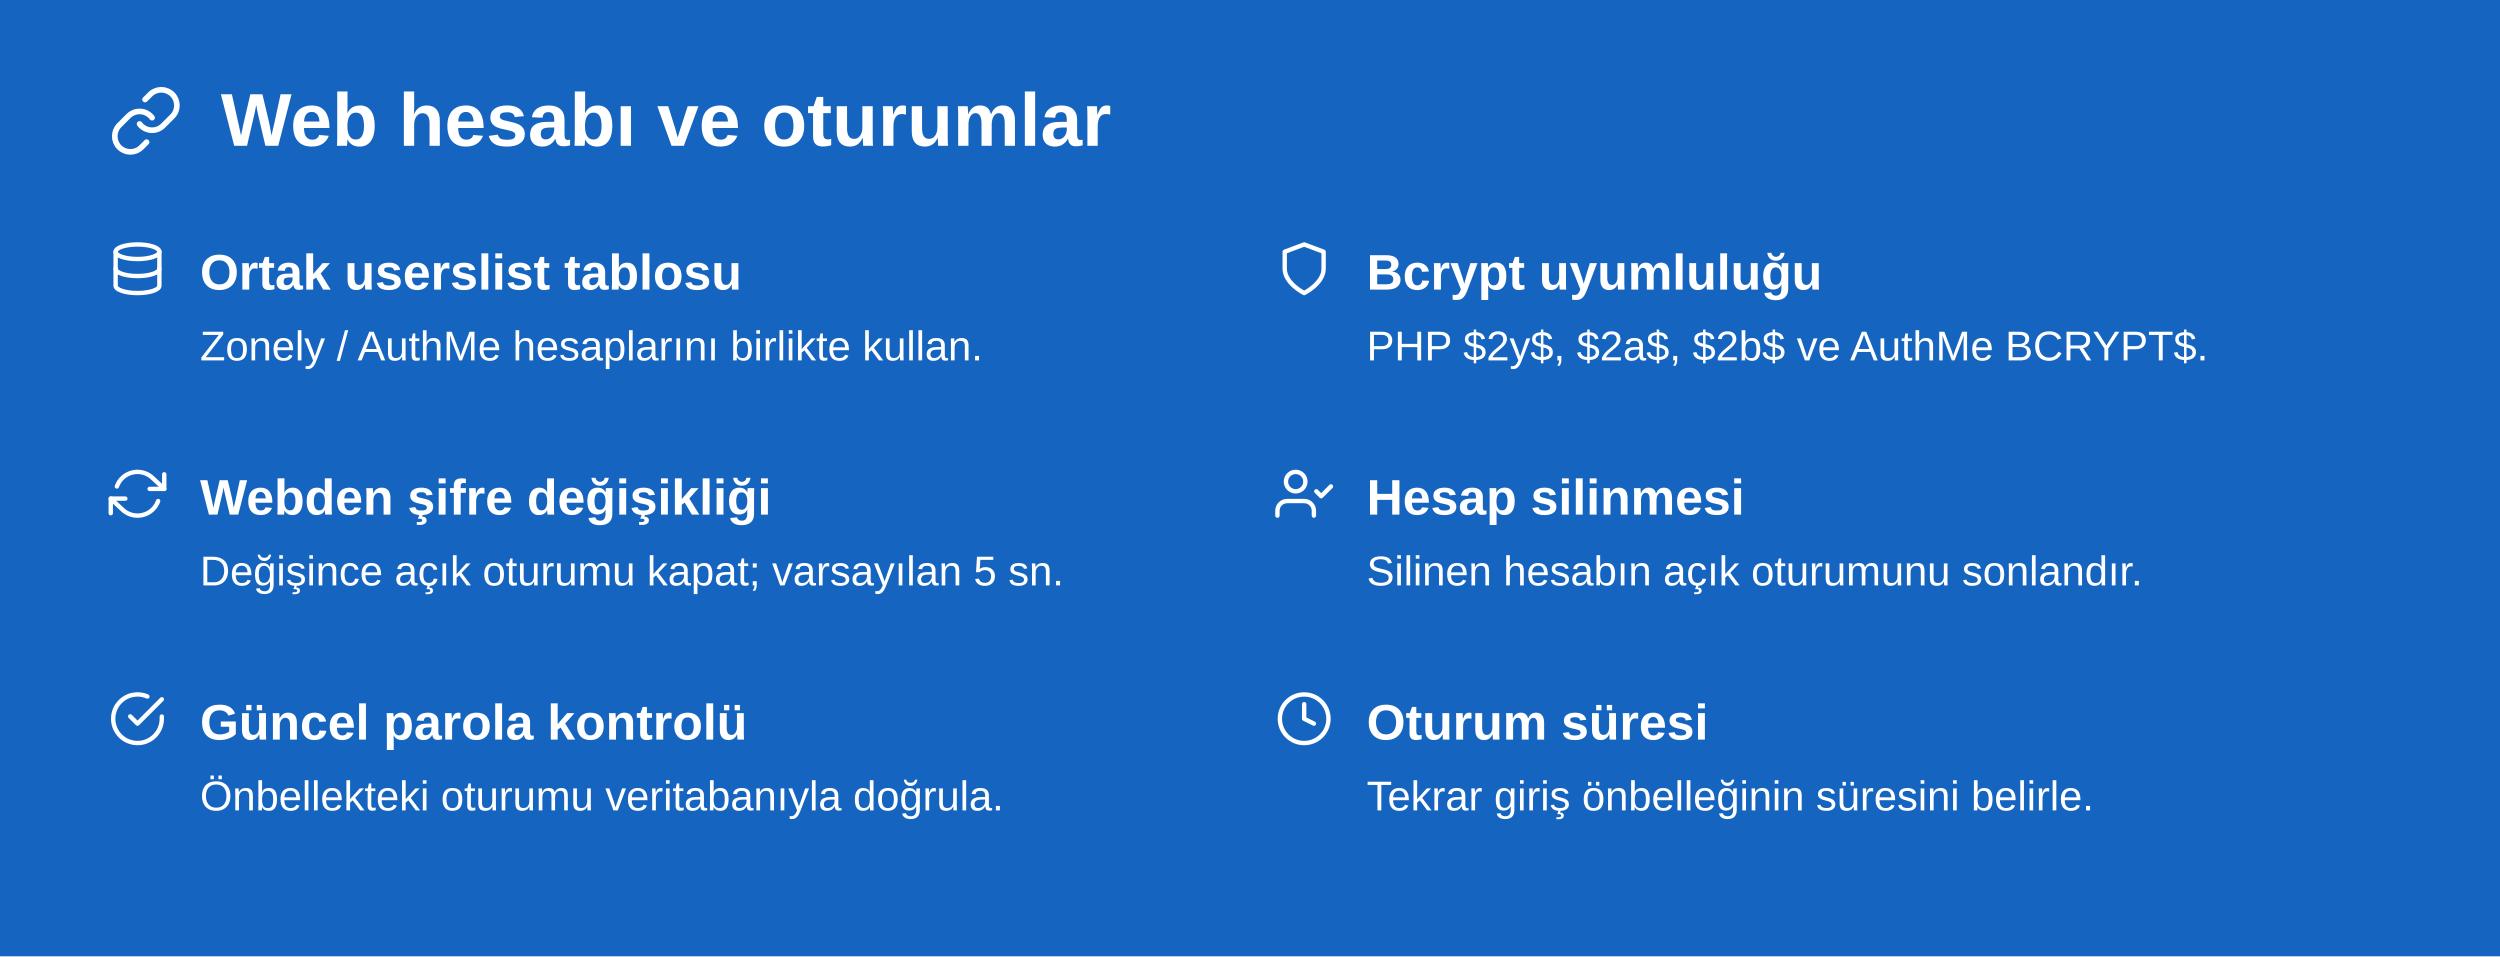
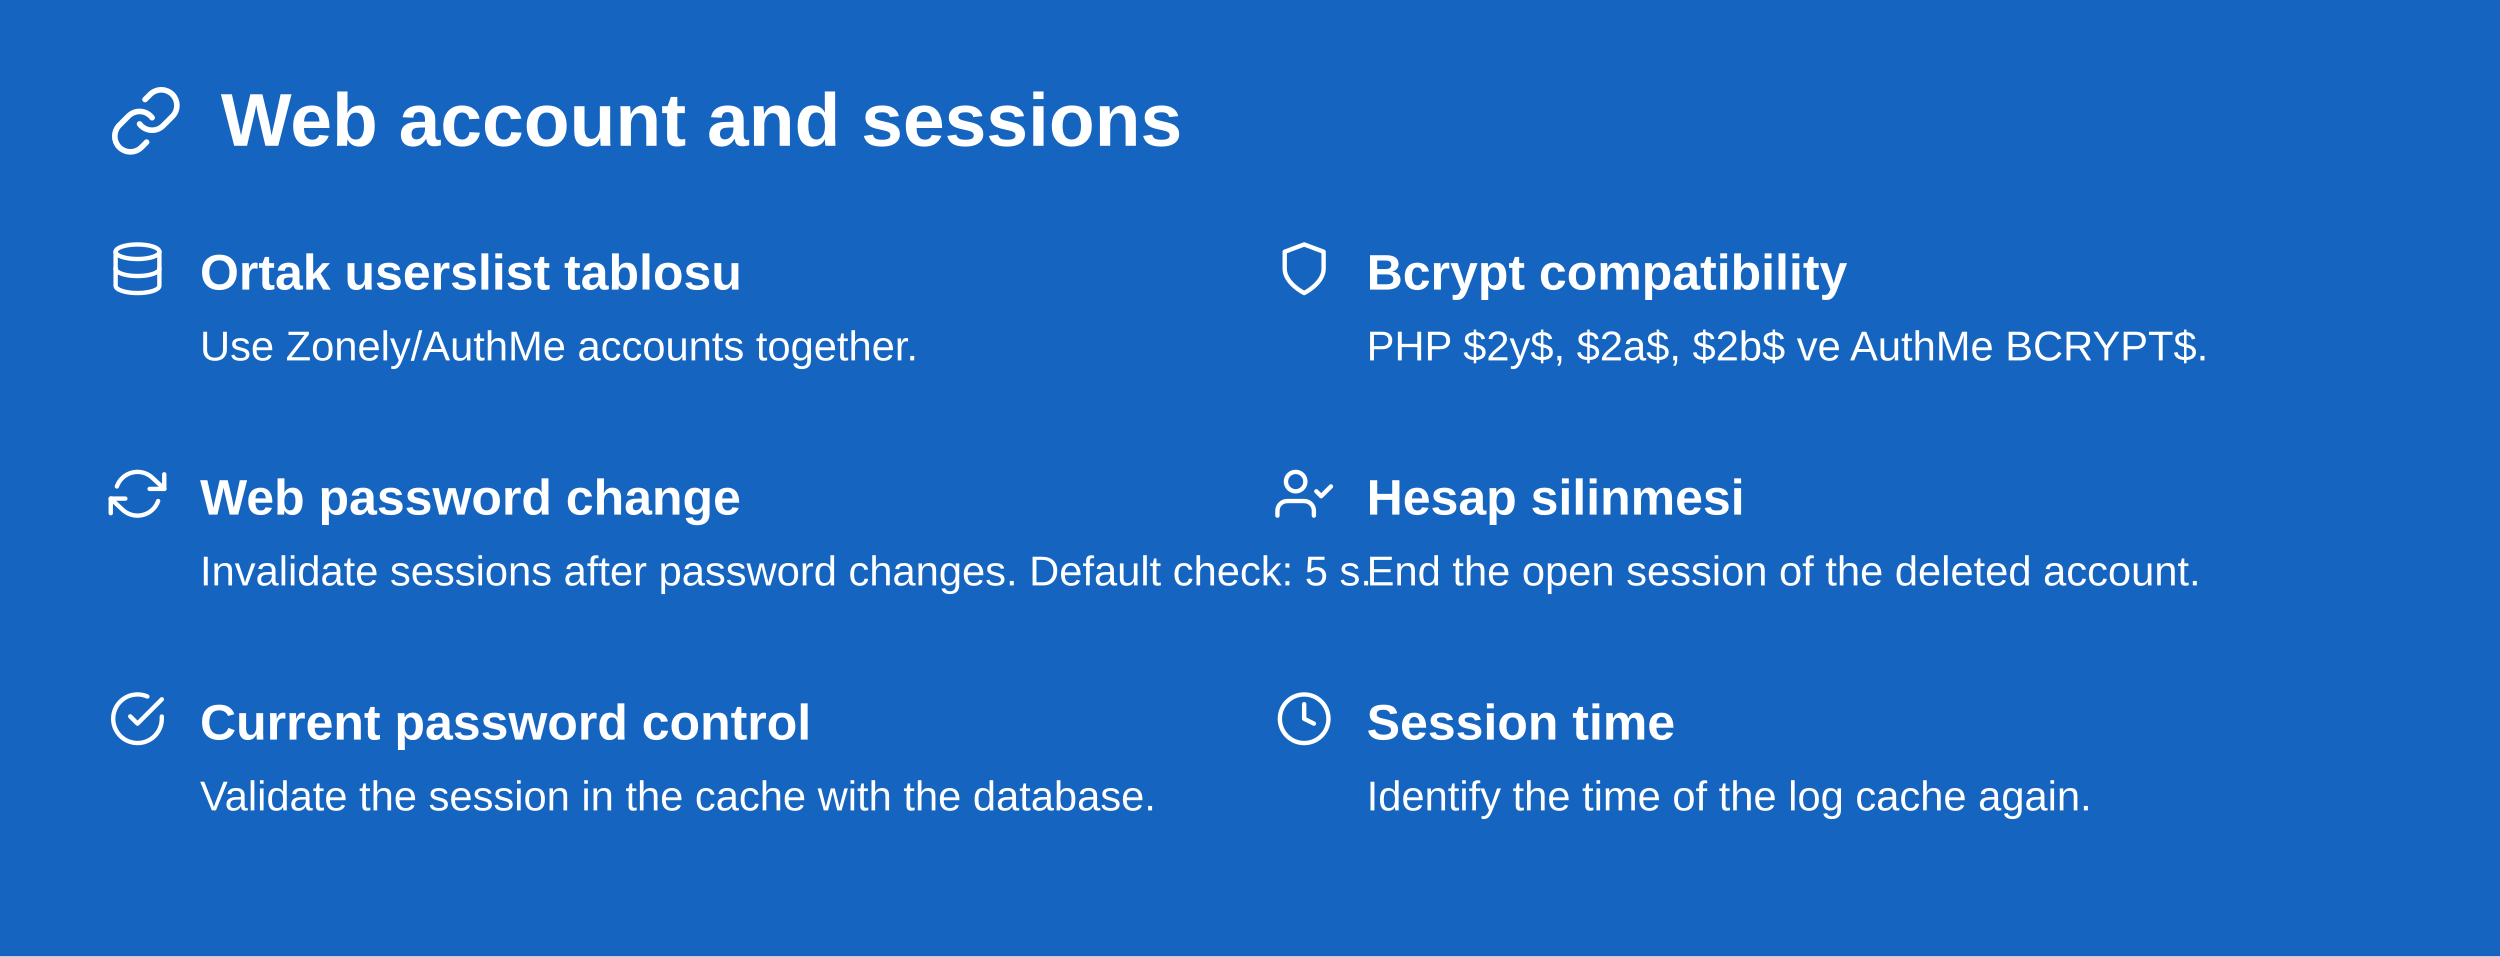
<svg xmlns="http://www.w3.org/2000/svg" width="1200" height="459" viewBox="0 0 1200 459" role="img" aria-labelledby="title desc">
  <rect width="1200" height="459" fill="#1565C0" />
  <g fill="#fff" font-family="Segoe UI,Arial,sans-serif">
    <g data-feather="link" transform="translate(52 40) scale(1.5)" fill="none" stroke="#fff" stroke-width="1.8" stroke-linecap="round" stroke-linejoin="round">
      <path d="M10 13a5 5 0 0 0 7.54.54l3-3a5 5 0 0 0-7.07-7.07l-1.72 1.71" />
      <path d="M14 11a5 5 0 0 0-7.54-.54l-3 3a5 5 0 0 0 7.07 7.07l1.71-1.71" />
    </g>
-     <text x="106" y="70" font-size="36" font-weight="700">Web hesabı ve oturumlar</text>
+     <text x="106" y="70" font-size="36" font-weight="700">Web account and sessions</text>
    <g data-feather="database" transform="translate(52 115) scale(1.1667)" fill="none" stroke="#fff" stroke-width="1.8" stroke-linecap="round" stroke-linejoin="round">
      <ellipse cx="12" cy="5" rx="9" ry="3" />
      <path d="M21 12c0 1.66-4 3-9 3s-9-1.34-9-3" />
      <path d="M3 5v14c0 1.66 4 3 9 3s9-1.34 9-3V5" />
    </g>
    <text x="96" y="139" font-size="24" font-weight="700">Ortak userslist tablosu</text>
-     <text x="96" y="173" font-size="20" font-weight="400">Zonely / AuthMe hesaplarını birlikte kullan.</text>
+     <text x="96" y="173" font-size="20" font-weight="400">Use Zonely/AuthMe accounts together.</text>
    <g data-feather="shield" transform="translate(612 115) scale(1.1667)" fill="none" stroke="#fff" stroke-width="1.8" stroke-linecap="round" stroke-linejoin="round">
      <path d="M12 22s8-4 8-10V5l-8-3-8 3v7c0 6 8 10 8 10z" />
    </g>
-     <text x="656" y="139" font-size="24" font-weight="700">Bcrypt uyumluluğu</text>
+     <text x="656" y="139" font-size="24" font-weight="700">Bcrypt compatibility</text>
    <text x="656" y="173" font-size="20" font-weight="400">PHP $2y$, $2a$, $2b$ ve AuthMe BCRYPT$.</text>
    <g data-feather="refresh-cw" transform="translate(52 223) scale(1.1667)" fill="none" stroke="#fff" stroke-width="1.8" stroke-linecap="round" stroke-linejoin="round">
      <polyline points="23 4 23 10 17 10" />
      <polyline points="1 20 1 14 7 14" />
      <path d="M3.51 9a9 9 0 0 1 14.85-3.36L23 10M1 14l4.64 4.36A9 9 0 0 0 20.49 15" />
    </g>
-     <text x="96" y="247" font-size="24" font-weight="700">Webden şifre değişikliği</text>
-     <text x="96" y="281" font-size="20" font-weight="400">Değişince açık oturumu kapat; varsayılan 5 sn.</text>
+     <text x="96" y="247" font-size="24" font-weight="700">Web password change</text>
+     <text x="96" y="281" font-size="20" font-weight="400">Invalidate sessions after password changes. Default check: 5 s.</text>
    <g data-feather="user-check" transform="translate(612 223) scale(1.1667)" fill="none" stroke="#fff" stroke-width="1.8" stroke-linecap="round" stroke-linejoin="round">
      <path d="M16 21v-2a4 4 0 0 0-4-4H5a4 4 0 0 0-4 4v2" />
      <circle cx="8.5" cy="7" r="4" />
      <polyline points="17 11 19 13 23 9" />
    </g>
    <text x="656" y="247" font-size="24" font-weight="700">Hesap silinmesi</text>
-     <text x="656" y="281" font-size="20" font-weight="400">Silinen hesabın açık oturumunu sonlandır.</text>
+     <text x="656" y="281" font-size="20" font-weight="400">End the open session of the deleted account.</text>
    <g data-feather="check-circle" transform="translate(52 331) scale(1.1667)" fill="none" stroke="#fff" stroke-width="1.8" stroke-linecap="round" stroke-linejoin="round">
      <path d="M22 11.08V12a10 10 0 1 1-5.93-9.14" />
      <polyline points="22 4 12 14.01 9 11.01" />
    </g>
-     <text x="96" y="355" font-size="24" font-weight="700">Güncel parola kontrolü</text>
-     <text x="96" y="389" font-size="20" font-weight="400">Önbellekteki oturumu veritabanıyla doğrula.</text>
+     <text x="96" y="355" font-size="24" font-weight="700">Current password control</text>
+     <text x="96" y="389" font-size="20" font-weight="400">Validate the session in the cache with the database.</text>
    <g data-feather="clock" transform="translate(612 331) scale(1.1667)" fill="none" stroke="#fff" stroke-width="1.8" stroke-linecap="round" stroke-linejoin="round">
      <circle cx="12" cy="12" r="10" />
      <polyline points="12 6 12 12 16 14" />
    </g>
-     <text x="656" y="355" font-size="24" font-weight="700">Oturum süresi</text>
-     <text x="656" y="389" font-size="20" font-weight="400">Tekrar giriş önbelleğinin süresini belirle.</text>
+     <text x="656" y="355" font-size="24" font-weight="700">Session time</text>
+     <text x="656" y="389" font-size="20" font-weight="400">Identify the time of the log cache again.</text>
  </g>
</svg>
